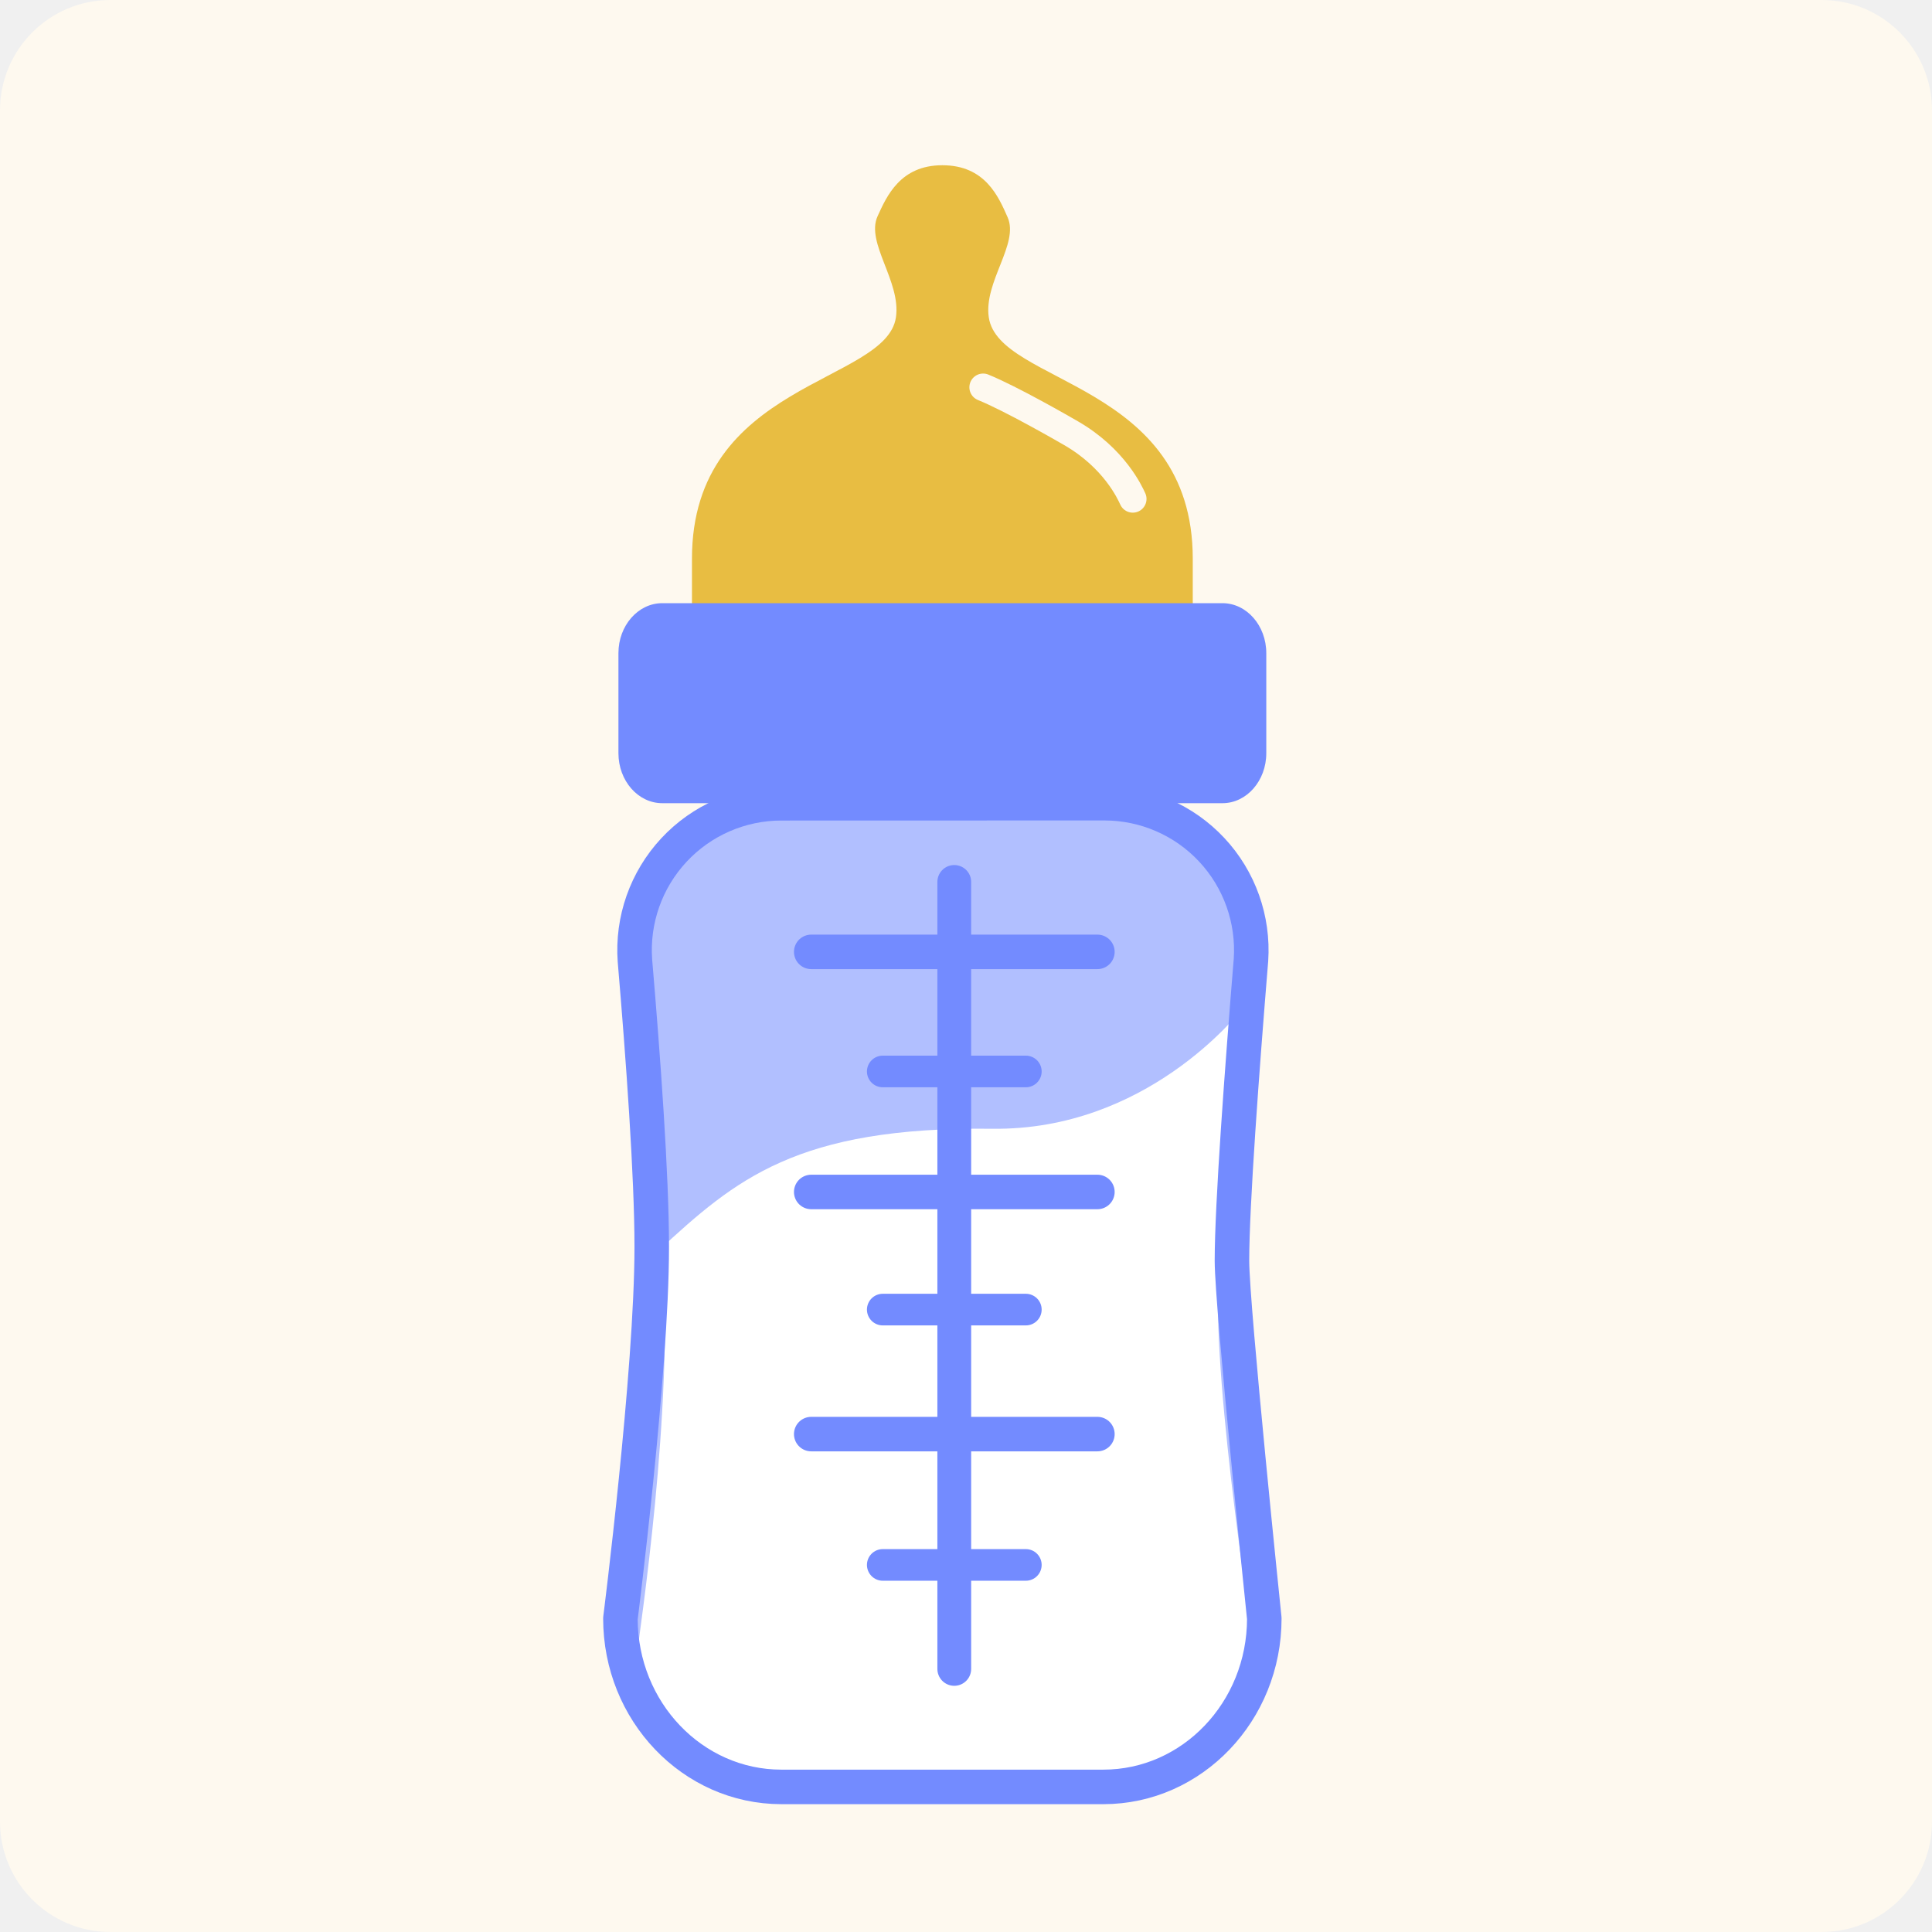
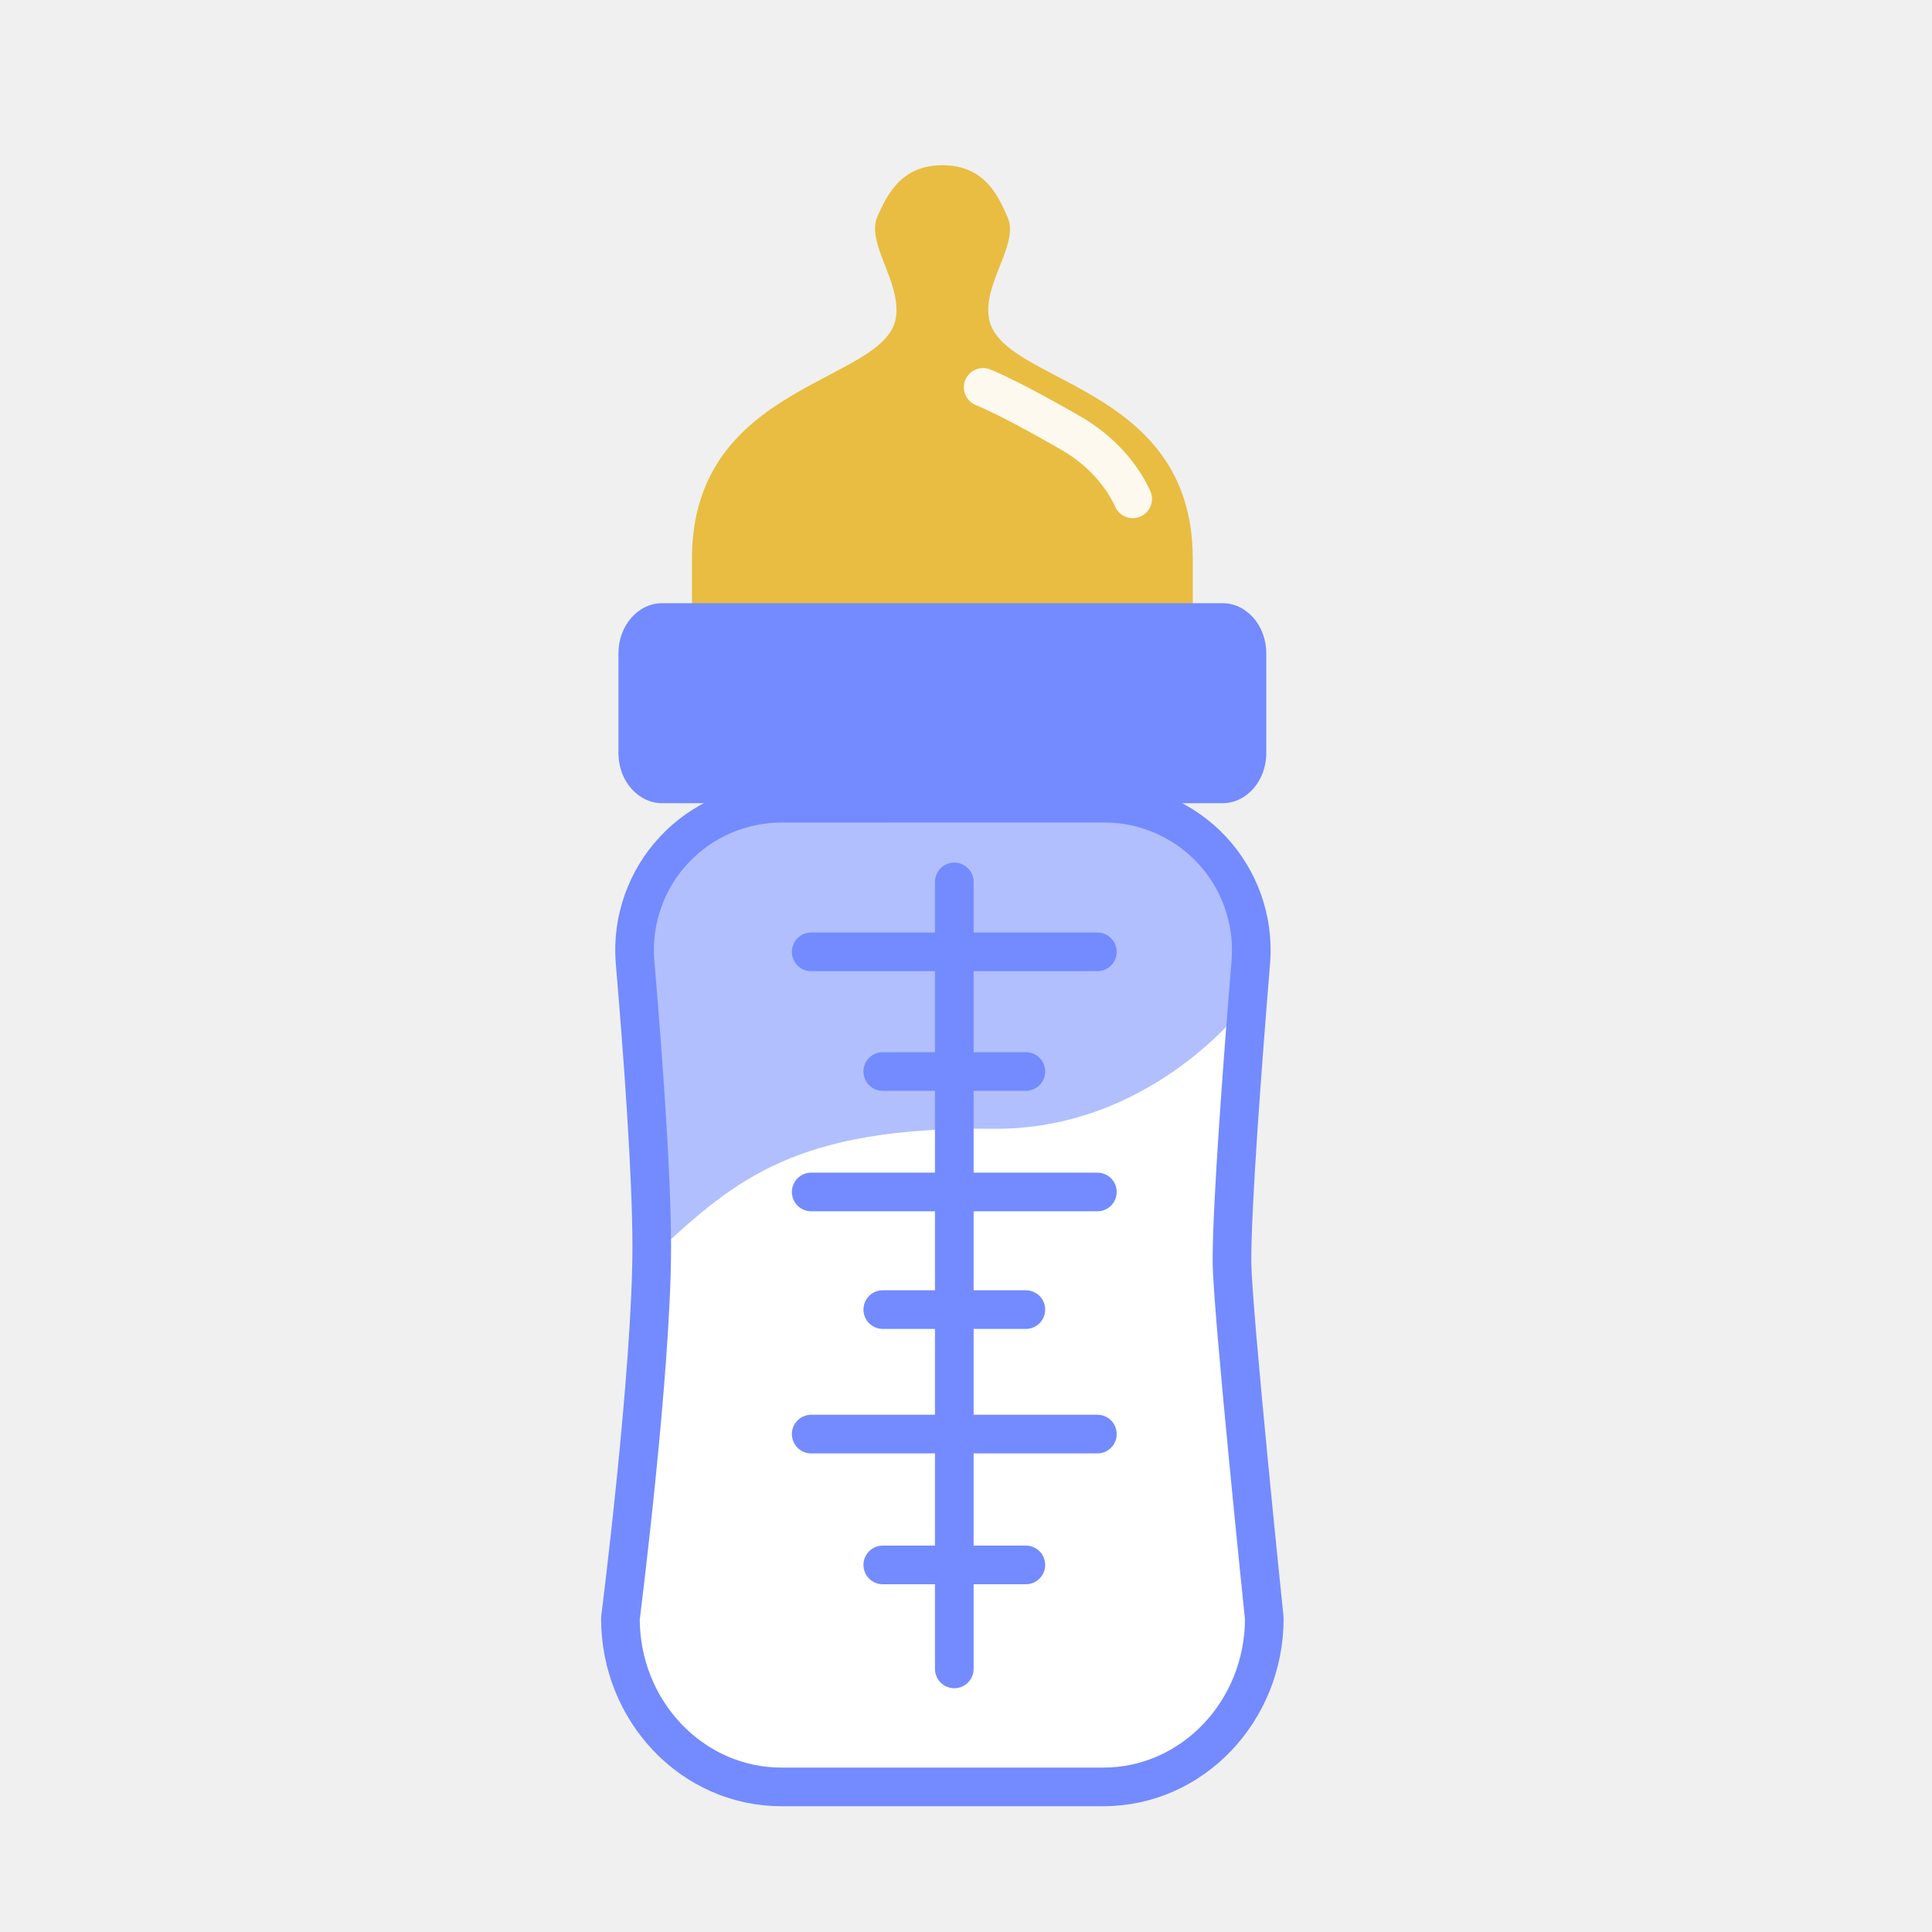
- <svg xmlns="http://www.w3.org/2000/svg" width="70" height="70" viewBox="0 0 70 70" fill="none">
-   <path d="M66 0H4C1.791 0 0 1.791 0 4V66C0 68.209 1.791 70 4 70H66C68.209 70 70 68.209 70 66V4C70 1.791 68.209 0 66 0Z" fill="#FEF9EF" />
-   <path fill-rule="evenodd" clip-rule="evenodd" d="M25.071 23.268V20.244C25.071 13.825 32.106 13.901 32.461 11.5C32.654 10.199 31.358 8.8 31.796 7.835C32.128 7.103 32.622 5.987 34.143 5.987C35.691 5.987 36.176 7.119 36.508 7.872C36.933 8.836 35.635 10.216 35.826 11.5C36.187 13.944 43.216 13.825 43.216 20.244V23.268" fill="#E8BD42" />
-   <path d="M35.62 14.032C36.636 14.444 38.558 15.552 38.805 15.695C40.372 16.599 40.939 17.848 41.043 18.077" stroke="#FEF9EF" stroke-width="0.995" stroke-miterlimit="1.5" stroke-linecap="round" stroke-linejoin="round" />
-   <path fill-rule="evenodd" clip-rule="evenodd" d="M40.737 29.101C42.019 29.101 43.243 29.641 44.106 30.589C44.97 31.538 45.394 32.806 45.275 34.083C44.952 37.6 44.679 41.956 44.745 46.002C44.854 52.745 45.808 58.639 45.808 58.639C45.808 62.008 43.194 64.743 39.976 64.743H28.311C25.092 64.743 22.479 62.008 22.479 58.639L23.759 44.972C23.759 44.972 23.2 38.049 22.821 33.347C22.733 32.254 23.106 31.172 23.85 30.366C24.594 29.559 25.642 29.101 26.739 29.101C30.683 29.101 36.552 29.101 40.737 29.101Z" fill="#FEF9EF" />
-   <path fill-rule="evenodd" clip-rule="evenodd" d="M23.078 34.165C22.948 32.872 23.371 31.585 24.242 30.621C25.113 29.657 26.352 29.106 27.652 29.106C31.544 29.101 36.852 29.101 40.723 29.101C42.023 29.101 43.264 29.651 44.137 30.615C45.01 31.579 45.434 32.867 45.306 34.162C44.85 38.746 44.251 44.787 44.251 44.787L45.809 60.599C45.809 60.599 43.602 64.743 39.723 64.743H26.494C26.494 64.743 22.725 62.753 22.725 59.376C22.725 58.513 23.672 52.527 23.672 45.175C23.672 41.187 23.375 37.181 23.078 34.165Z" fill="#B1BFFF" />
-   <path fill-rule="evenodd" clip-rule="evenodd" d="M44.826 38.958C44.467 41.74 44.126 44.96 44.126 47.152C44.126 51.779 45.642 61.09 45.642 61.09C45.642 61.09 43.494 64.743 39.72 64.743H26.847C26.847 64.743 22.94 64.139 22.94 61.162C22.94 60.402 24.101 53.975 24.101 47.494C24.101 46.066 23.946 46.672 23.87 45.299C26.637 42.753 28.853 40.812 35.958 40.897C41.496 40.964 44.841 36.786 45.071 36.47L44.826 38.958Z" fill="white" />
-   <path d="M37.168 38.821H31.984" stroke="#738BFF" stroke-width="1.146" stroke-miterlimit="1.5" stroke-linecap="round" stroke-linejoin="round" />
-   <path d="M39.761 34.488H29.392" stroke="#738BFF" stroke-width="1.25" stroke-miterlimit="1.5" stroke-linecap="round" stroke-linejoin="round" />
-   <path d="M39.761 43.187H29.392" stroke="#738BFF" stroke-width="1.25" stroke-miterlimit="1.5" stroke-linecap="round" stroke-linejoin="round" />
-   <path d="M34.575 60.468V31.954" stroke="#738BFF" stroke-width="1.224" stroke-miterlimit="1.5" stroke-linecap="round" stroke-linejoin="round" />
-   <path d="M37.168 47.449H31.984" stroke="#738BFF" stroke-width="1.146" stroke-miterlimit="1.5" stroke-linecap="round" stroke-linejoin="round" />
-   <path d="M39.761 51.96H29.392" stroke="#738BFF" stroke-width="1.25" stroke-miterlimit="1.5" stroke-linecap="round" stroke-linejoin="round" />
-   <path d="M37.168 56.7H31.984" stroke="#738BFF" stroke-width="1.146" stroke-miterlimit="1.5" stroke-linecap="round" stroke-linejoin="round" />
-   <path fill-rule="evenodd" clip-rule="evenodd" d="M40.015 29.101C41.489 29.101 42.897 29.712 43.903 30.789C44.91 31.866 45.424 33.312 45.325 34.782C45 38.743 44.636 43.663 44.636 45.677C44.636 47.353 45.808 58.639 45.808 58.639C45.808 62.008 43.194 64.743 39.976 64.743H28.311C25.092 64.743 22.479 62.008 22.479 58.639C22.479 58.639 23.614 49.708 23.614 45.176C23.614 42.597 23.303 38.307 23.005 34.808C22.898 33.334 23.409 31.883 24.416 30.8C25.422 29.718 26.833 29.104 28.311 29.104C31.886 29.101 36.446 29.101 40.015 29.101Z" stroke="#738BFF" stroke-width="1.251" stroke-miterlimit="1.5" stroke-linecap="round" stroke-linejoin="round" />
-   <path fill-rule="evenodd" clip-rule="evenodd" d="M45.88 23.666V27.289C45.88 28.29 45.168 29.101 44.292 29.101H23.995C23.119 29.101 22.407 28.29 22.407 27.289V23.666C22.407 22.666 23.119 21.854 23.995 21.854H44.292C45.168 21.854 45.88 22.666 45.88 23.666Z" fill="#738BFF" />
+ <svg xmlns="http://www.w3.org/2000/svg" width="50" height="50" viewBox="0 0 50 50" fill="none">
+   <path d="M17.908 16.62V14.46C17.908 9.875 22.933 9.929 23.187 8.214C23.324 7.285 22.398 6.285 22.711 5.596C22.949 5.073 23.302 4.276 24.388 4.276C25.493 4.276 25.84 5.085 26.077 5.623C26.381 6.311 25.454 7.297 25.59 8.214C25.848 9.96 30.869 9.875 30.869 14.46V16.62" fill-rule="evenodd" clip-rule="evenodd" fill="#E8BD42" />
+   <path d="M25.442 10.023C26.169 10.317 27.541 11.109 27.718 11.211C28.837 11.857 29.242 12.749 29.316 12.912" stroke-width="0.995" stroke-miterlimit="1.5" stroke-linecap="round" stroke-linejoin="round" stroke="#FEF9EF" />
+   <path d="M29.098 20.786C30.014 20.786 30.888 21.172 31.504 21.849C32.121 22.527 32.425 23.433 32.339 24.345C32.108 26.858 31.914 29.968 31.961 32.858C32.039 37.675 32.72 41.885 32.72 41.885C32.72 44.291 30.853 46.245 28.554 46.245H20.222C17.923 46.245 16.056 44.291 16.056 41.885L16.971 32.123C16.971 32.123 16.572 27.178 16.301 23.819C16.238 23.038 16.505 22.266 17.036 21.69C17.567 21.114 18.316 20.786 19.099 20.786C21.916 20.786 26.109 20.786 29.098 20.786Z" fill-rule="evenodd" clip-rule="evenodd" fill="#FEF9EF" />
+   <path d="M16.484 24.404C16.391 23.48 16.693 22.561 17.316 21.872C17.938 21.183 18.823 20.79 19.752 20.79C22.532 20.786 26.323 20.786 29.088 20.786C30.017 20.786 30.903 21.179 31.527 21.868C32.15 22.556 32.453 23.476 32.361 24.401C32.036 27.675 31.608 31.99 31.608 31.99L32.721 43.285C32.721 43.285 31.144 46.245 28.373 46.245H18.924C18.924 46.245 16.232 44.823 16.232 42.411C16.232 41.795 16.909 37.519 16.909 32.267C16.909 29.419 16.696 26.558 16.484 24.404Z" fill-rule="evenodd" clip-rule="evenodd" fill="#B1BFFF" />
+   <path d="M32.018 27.827C31.762 29.814 31.786 32.006 31.786 33.572C31.786 36.877 32.857 42.143 32.857 42.143C32.857 42.143 31.067 46.245 28.371 46.245H19.176C19.176 46.245 15.957 45.104 15.957 42.978C15.957 42.435 16.786 37.844 16.786 33.215C16.786 32.195 17.104 33.337 17.05 32.357C19.027 30.538 20.61 29.152 25.684 29.212C29.64 29.26 32.029 26.276 32.193 26.05L32.018 27.827Z" fill-rule="evenodd" clip-rule="evenodd" fill="white" />
+   <path d="M26.549 27.73H22.846" stroke-miterlimit="1.5" stroke-linecap="round" stroke-linejoin="round" stroke="#738BFF" />
+   <path d="M28.4 24.634H20.994" stroke-miterlimit="1.5" stroke-linecap="round" stroke-linejoin="round" stroke="#738BFF" />
+   <path d="M28.4 30.848H20.994" stroke-miterlimit="1.5" stroke-linecap="round" stroke-linejoin="round" stroke="#738BFF" />
+   <path d="M24.697 43.191V22.824" stroke-miterlimit="1.5" stroke-linecap="round" stroke-linejoin="round" stroke="#738BFF" />
+   <path d="M26.549 33.892H22.846" stroke-miterlimit="1.5" stroke-linecap="round" stroke-linejoin="round" stroke="#738BFF" />
+   <path d="M28.4 37.114H20.994" stroke-miterlimit="1.5" stroke-linecap="round" stroke-linejoin="round" stroke="#738BFF" />
+   <path d="M26.549 40.5H22.846" stroke-miterlimit="1.5" stroke-linecap="round" stroke-linejoin="round" stroke="#738BFF" />
+   <path d="M28.582 20.786C29.635 20.786 30.64 21.223 31.36 21.992C32.078 22.762 32.446 23.794 32.375 24.844C32.143 27.673 31.883 31.187 31.883 32.626C31.883 33.823 32.72 41.885 32.72 41.885C32.72 44.291 30.853 46.245 28.554 46.245H20.222C17.923 46.245 16.056 44.291 16.056 41.885C16.056 41.885 16.867 35.506 16.867 32.268C16.867 30.426 16.645 27.362 16.432 24.863C16.356 23.81 16.721 22.773 17.44 22C18.159 21.227 19.166 20.788 20.222 20.788C22.776 20.786 26.033 20.786 28.582 20.786Z" stroke-miterlimit="1.5" stroke-linecap="round" stroke-linejoin="round" stroke="#738BFF" />
+   <path d="M32.771 16.904V19.492C32.771 20.207 32.263 20.787 31.637 20.787H17.14C16.514 20.787 16.005 20.207 16.005 19.492V16.904C16.005 16.19 16.514 15.61 17.14 15.61H31.637C32.263 15.61 32.771 16.19 32.771 16.904Z" fill-rule="evenodd" clip-rule="evenodd" fill="#738BFF" />
</svg>
